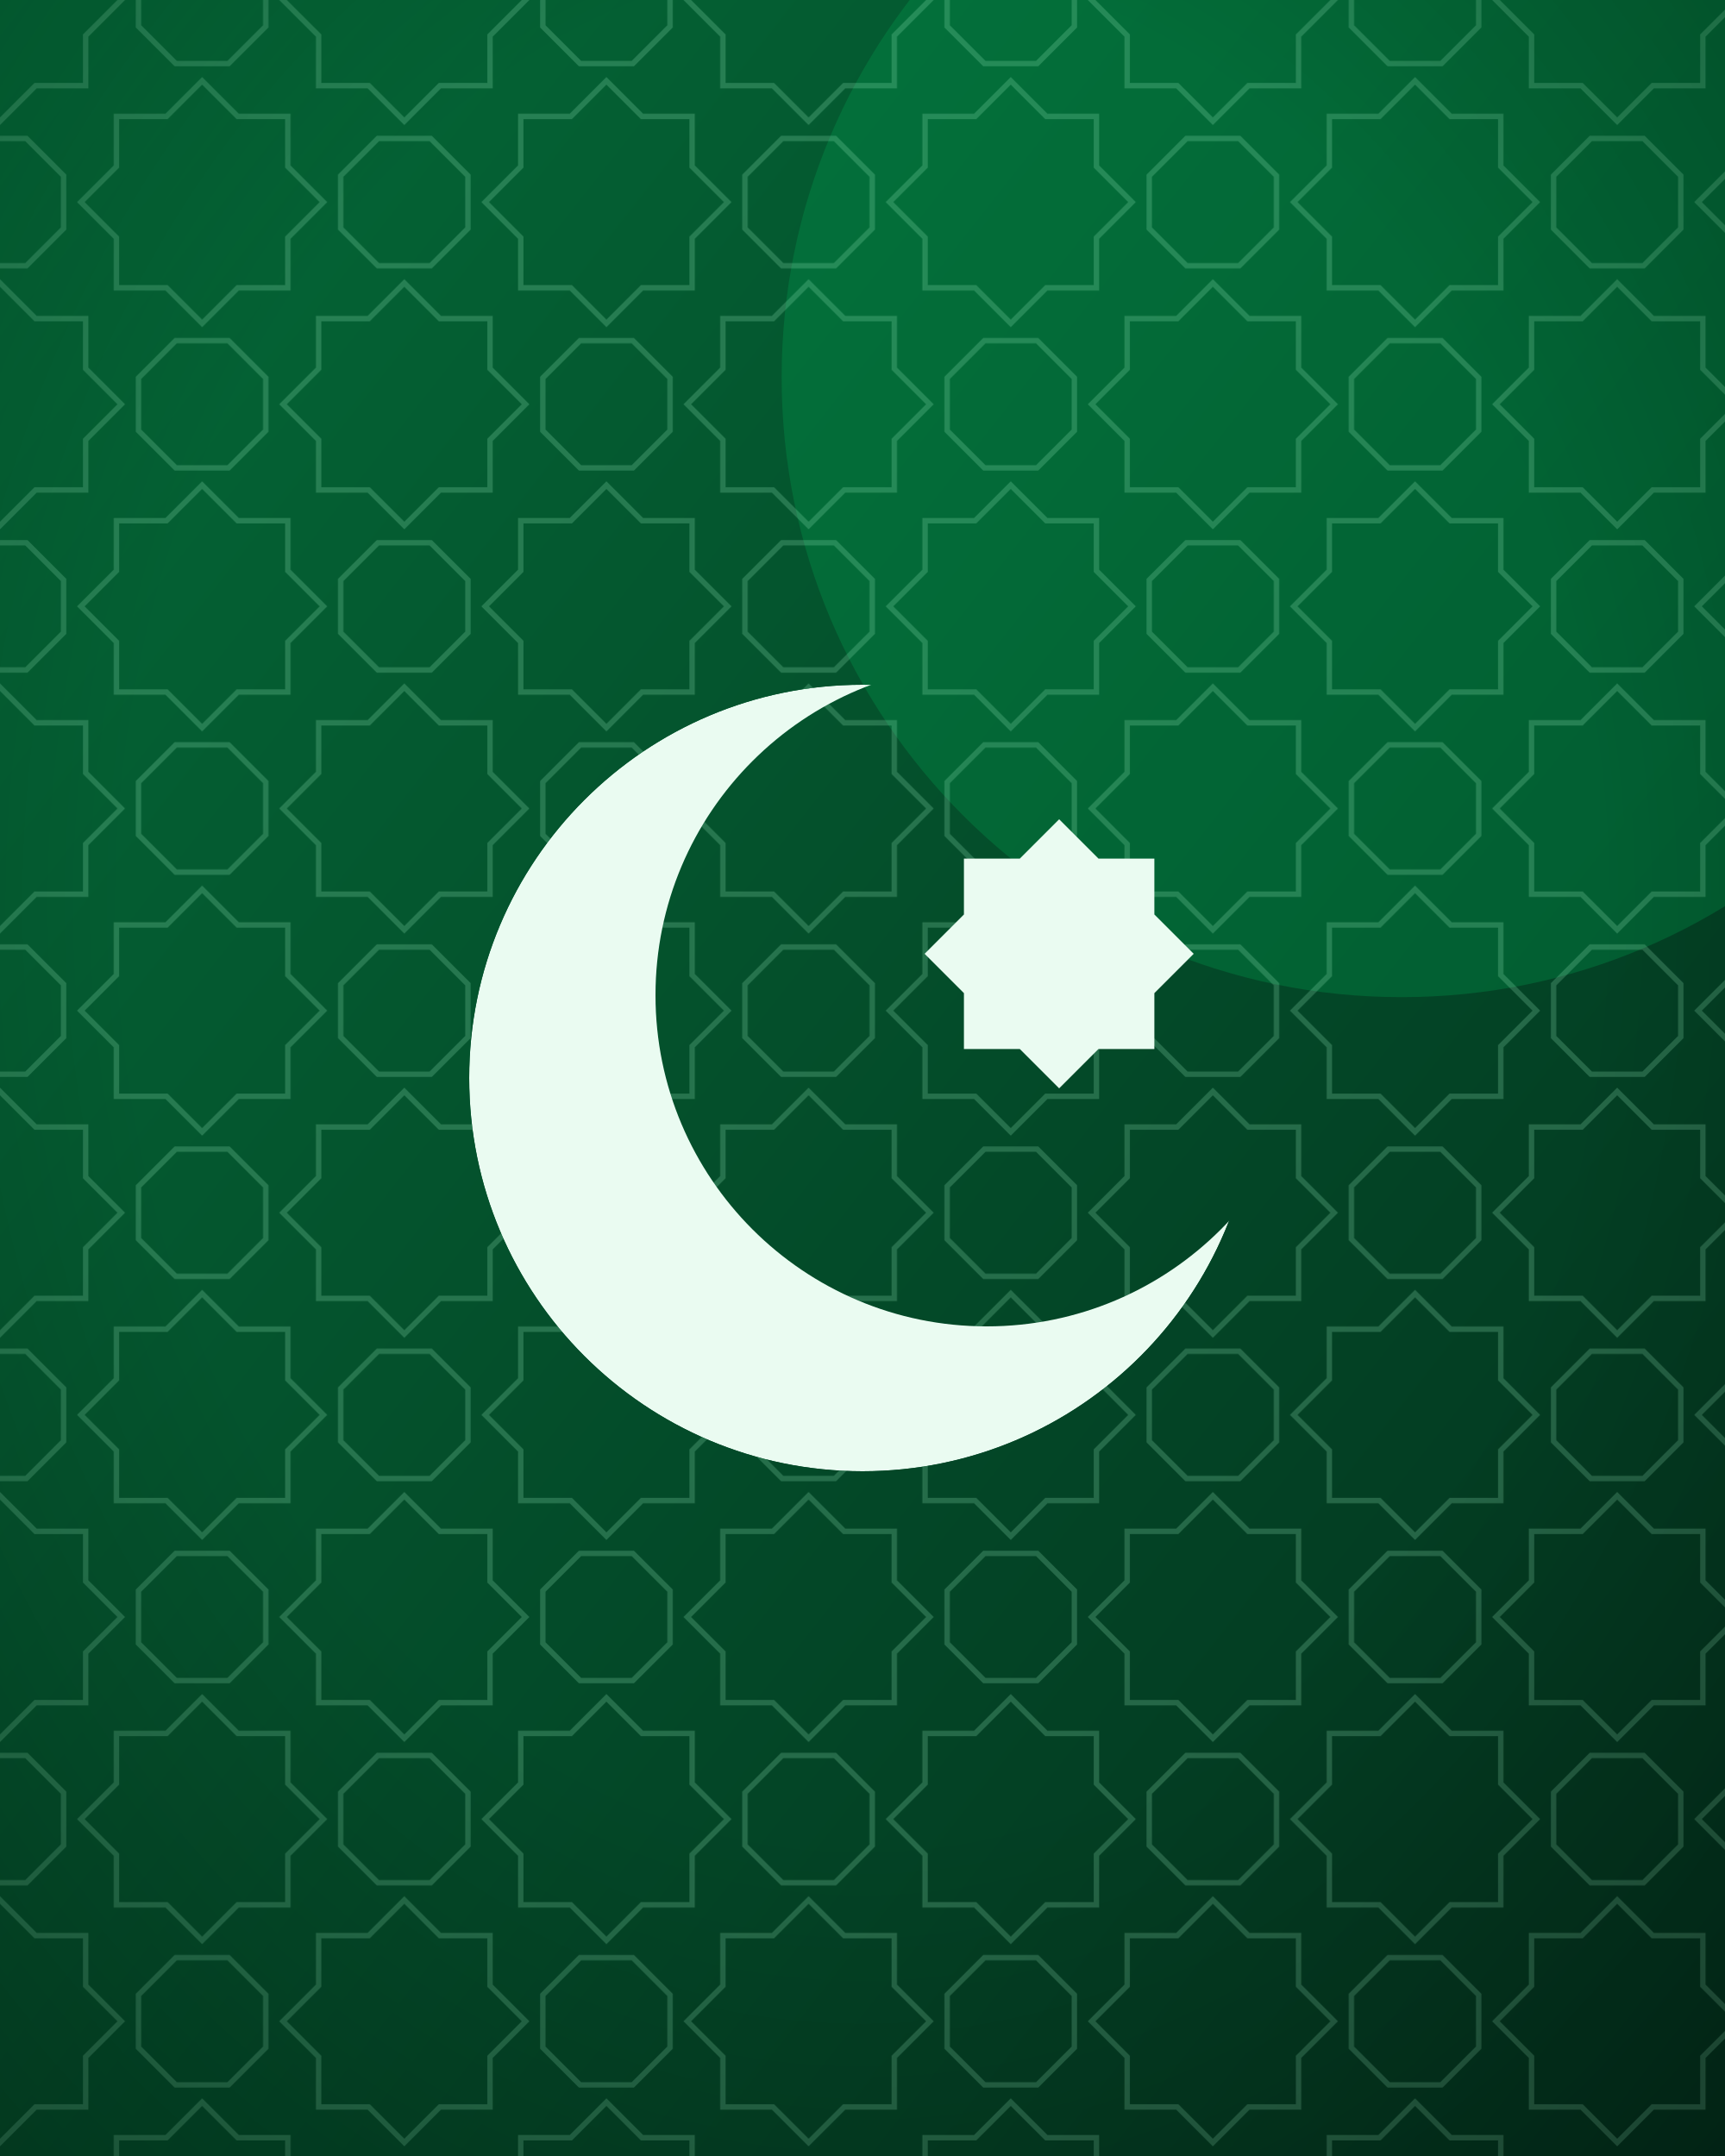
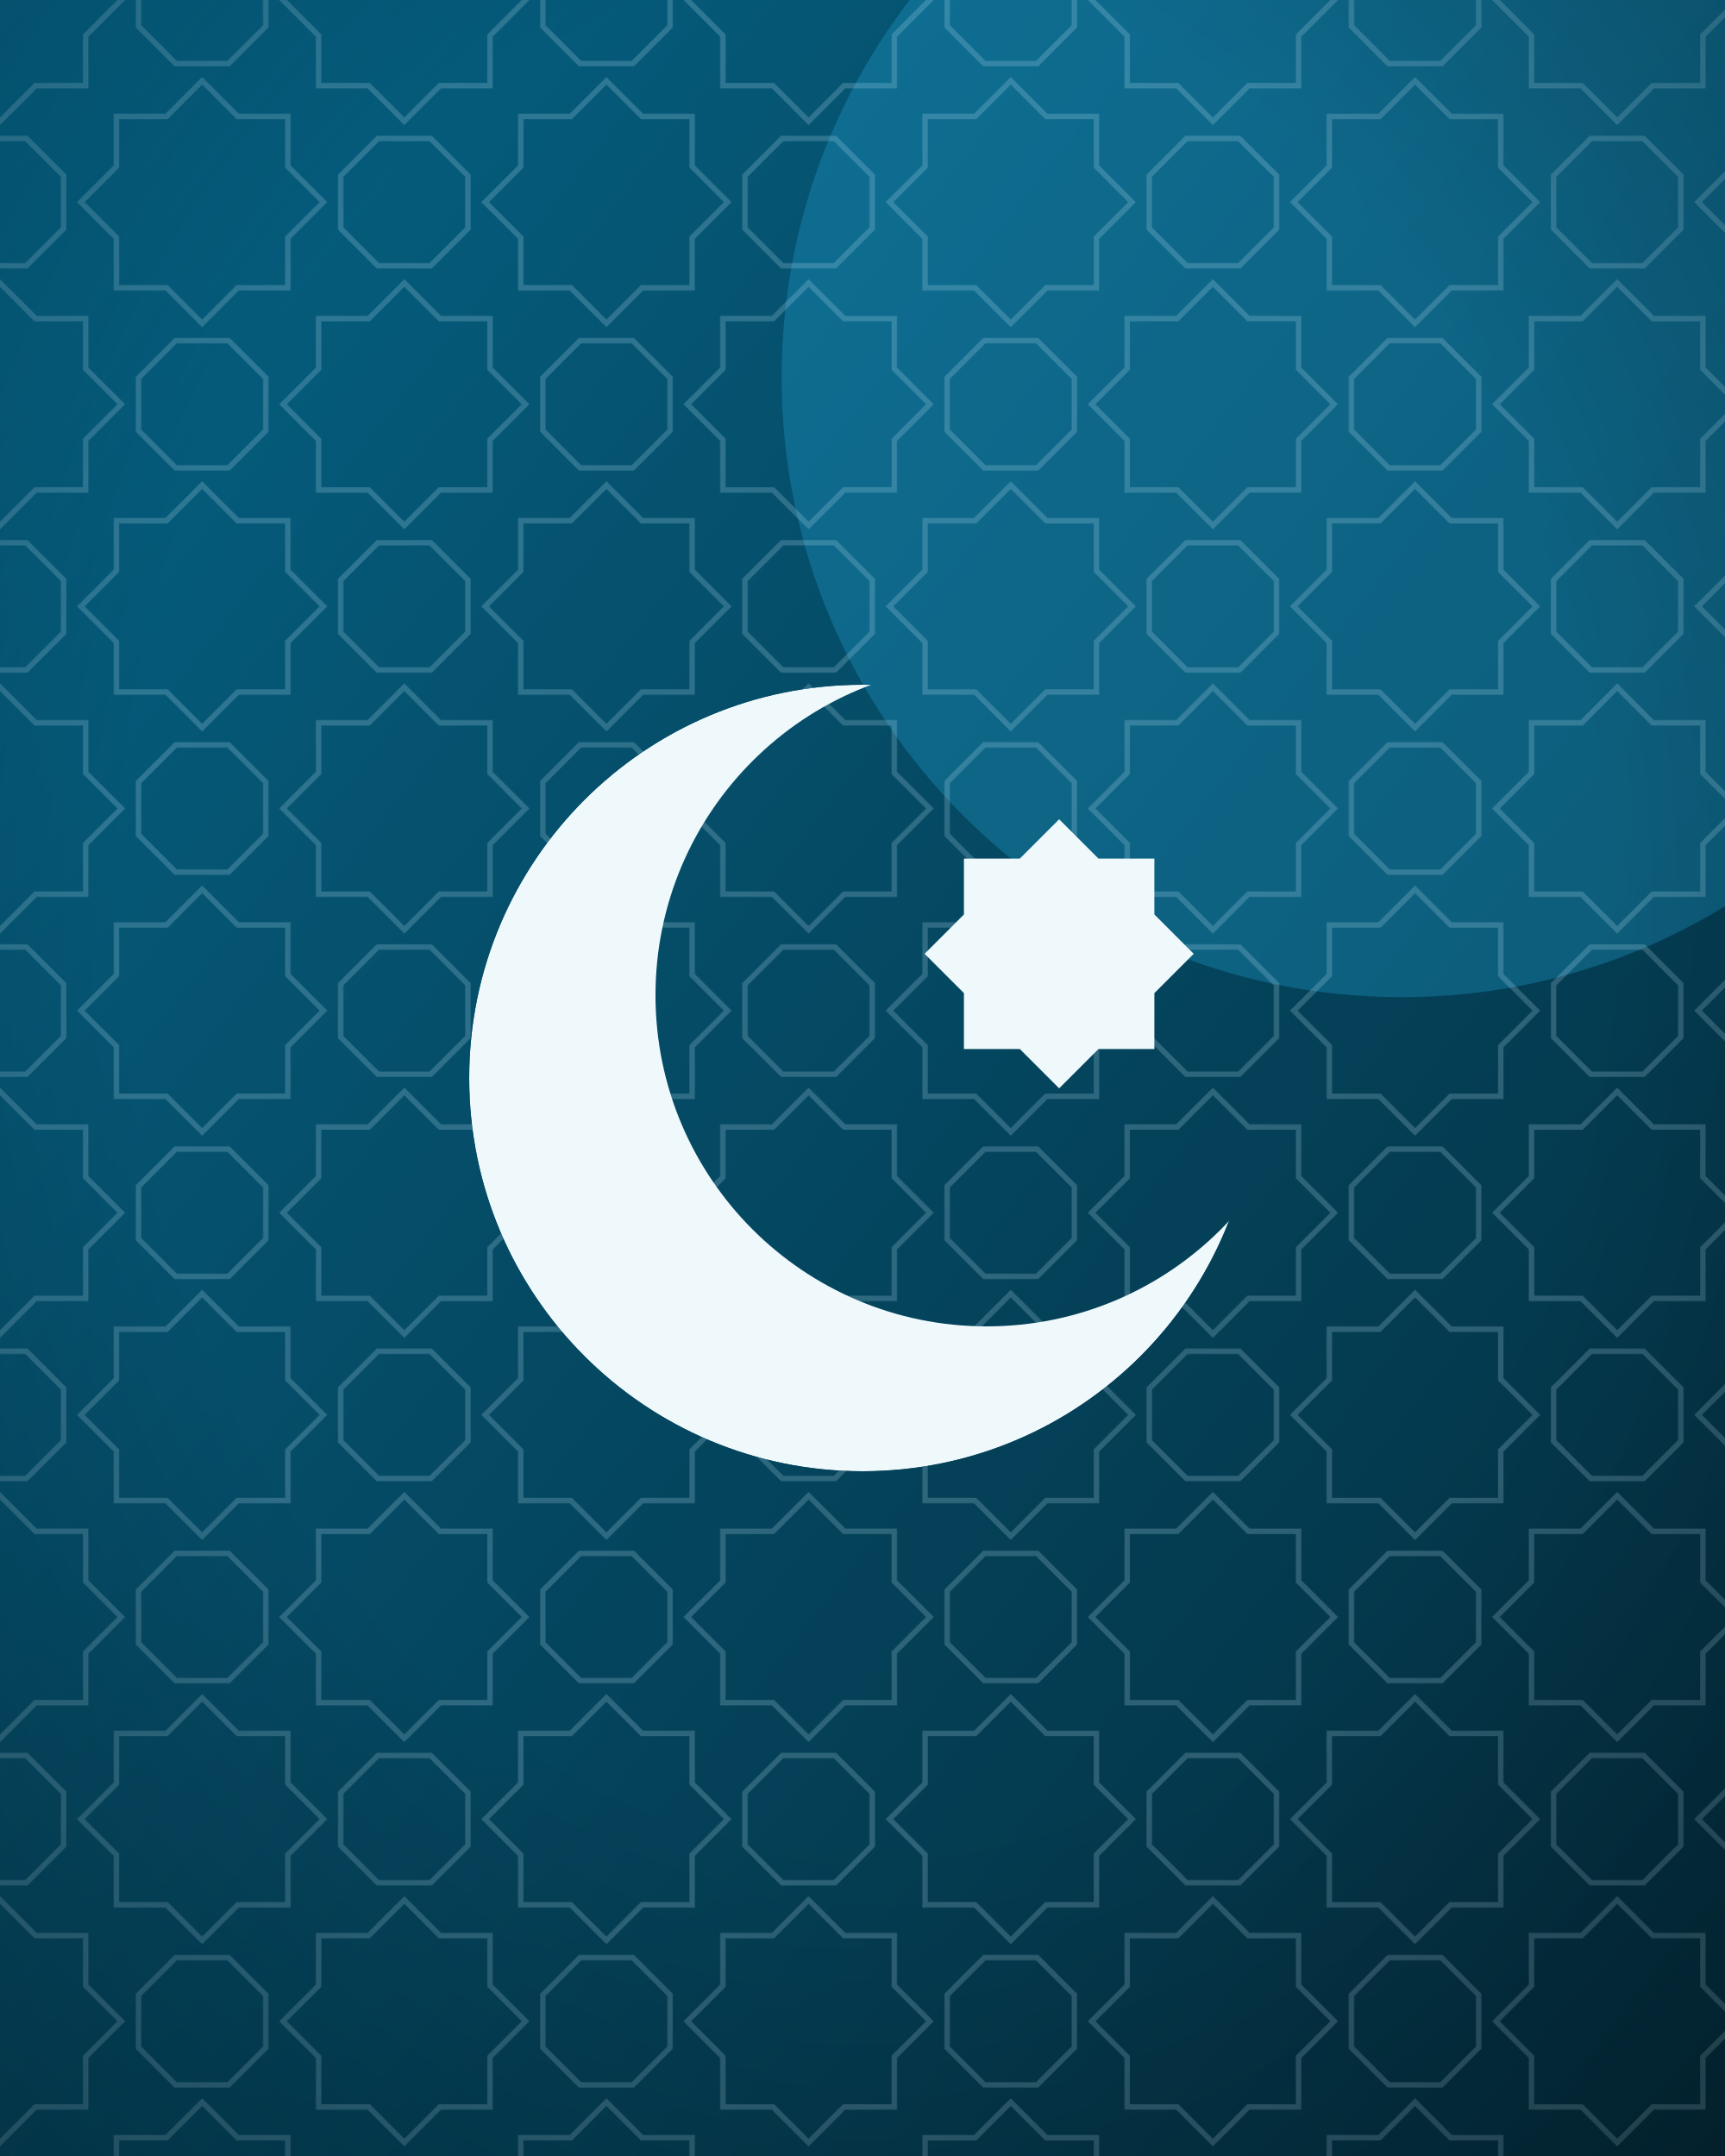
<svg xmlns="http://www.w3.org/2000/svg" viewBox="0 0 640 800" width="640" height="800" preserveAspectRatio="xMidYMid slice">
  <defs>
    <linearGradient id="bg" x1="0" y1="0" x2="1" y2="1">
-       <stop offset="0" stop-color="#046A38" />
-       <stop offset="1" stop-color="#03301C" />
+       <stop offset="0" stop-color="#056386" />
+       <stop offset="1" stop-color="#042C3C" />
    </linearGradient>
    <pattern id="pat" width="150" height="150" patternUnits="userSpaceOnUse">
-       <g fill="none" stroke="#9FF0C4" stroke-width="2" opacity="0.22">
+       <g fill="none" stroke="#BEE5F5" stroke-width="2" opacity="0.22">
        <polygon points="0.0,-45.0 13.2,-31.8 31.8,-31.8 31.8,-13.2 45.0,0.0 31.8,13.2 31.8,31.8 13.2,31.8 0.0,45.0 -13.2,31.8 -31.8,31.8 -31.8,13.2 -45.0,0.0 -31.8,-13.2 -31.8,-31.8 -13.2,-31.8" />
        <polygon points="150.0,-45.0 163.2,-31.8 181.8,-31.8 181.8,-13.2 195.0,0.0 181.8,13.2 181.8,31.8 163.2,31.8 150.0,45.0 136.8,31.8 118.2,31.8 118.2,13.2 105.0,0.0 118.2,-13.2 118.2,-31.8 136.8,-31.8" />
        <polygon points="0.0,105.0 13.2,118.2 31.8,118.2 31.8,136.8 45.0,150.0 31.8,163.2 31.8,181.8 13.2,181.8 0.0,195.0 -13.2,181.8 -31.8,181.8 -31.8,163.2 -45.0,150.0 -31.8,136.8 -31.8,118.2 -13.2,118.2" />
        <polygon points="150.0,105.0 163.2,118.2 181.8,118.2 181.8,136.8 195.0,150.0 181.8,163.2 181.8,181.8 163.2,181.8 150.0,195.0 136.8,181.8 118.2,181.8 118.2,163.2 105.0,150.0 118.2,136.8 118.2,118.2 136.8,118.2" />
        <polygon points="75.0,30.0 88.2,43.2 106.8,43.2 106.8,61.8 120.0,75.0 106.8,88.2 106.8,106.8 88.2,106.8 75.0,120.0 61.8,106.8 43.2,106.8 43.2,88.2 30.0,75.0 43.2,61.8 43.2,43.2 61.8,43.2" />
        <polygon points="98.6,9.8 84.8,23.6 65.2,23.6 51.4,9.8 51.4,-9.8 65.2,-23.6 84.8,-23.6 98.6,-9.8" />
        <polygon points="23.6,84.8 9.8,98.6 -9.8,98.6 -23.6,84.8 -23.6,65.2 -9.8,51.4 9.8,51.4 23.6,65.2" />
        <polygon points="173.6,84.8 159.8,98.6 140.2,98.6 126.4,84.8 126.4,65.2 140.2,51.4 159.8,51.4 173.6,65.2" />
        <polygon points="98.6,159.8 84.8,173.6 65.2,173.6 51.4,159.8 51.4,140.2 65.2,126.4 84.8,126.4 98.6,140.2" />
      </g>
    </pattern>
    <radialGradient id="vig" cx="50%" cy="42%" r="78%">
      <stop offset="0.55" stop-color="#000" stop-opacity="0" />
      <stop offset="1" stop-color="#000" stop-opacity="0.28" />
    </radialGradient>
  </defs>
  <rect width="640" height="800" fill="url(#bg)" />
-   <circle cx="520" cy="140" r="230" fill="#00A14F" opacity="0.3" />
+   <circle cx="520" cy="140" r="230" fill="#20A7DB" opacity="0.3" />
  <rect width="640" height="800" fill="url(#pat)" />
  <g opacity="1" transform="translate(128.0 208.0) scale(1.920)">
    <mask id="m-crescent" maskUnits="userSpaceOnUse" x="0" y="0" width="200" height="200">
      <rect x="0" y="0" width="200" height="200" fill="#000" />
      <circle cx="100" cy="100" r="76" fill="#fff" />
      <circle cx="124" cy="84" r="64" fill="#000" />
    </mask>
-     <g fill="#EAFBF1">
+     <g fill="#EFF9FC">
      <circle cx="100" cy="100" r="76" mask="url(#m-crescent)" />
      <polygon points="138.0,50.0 145.6,57.6 156.4,57.6 156.4,68.4 164.0,76.0 156.4,83.6 156.4,94.4 145.6,94.4 138.0,102.0 130.4,94.4 119.6,94.4 119.6,83.6 112.0,76.0 119.6,68.4 119.6,57.6 130.4,57.6" />
    </g>
  </g>
  <rect width="640" height="800" fill="url(#vig)" />
</svg>
